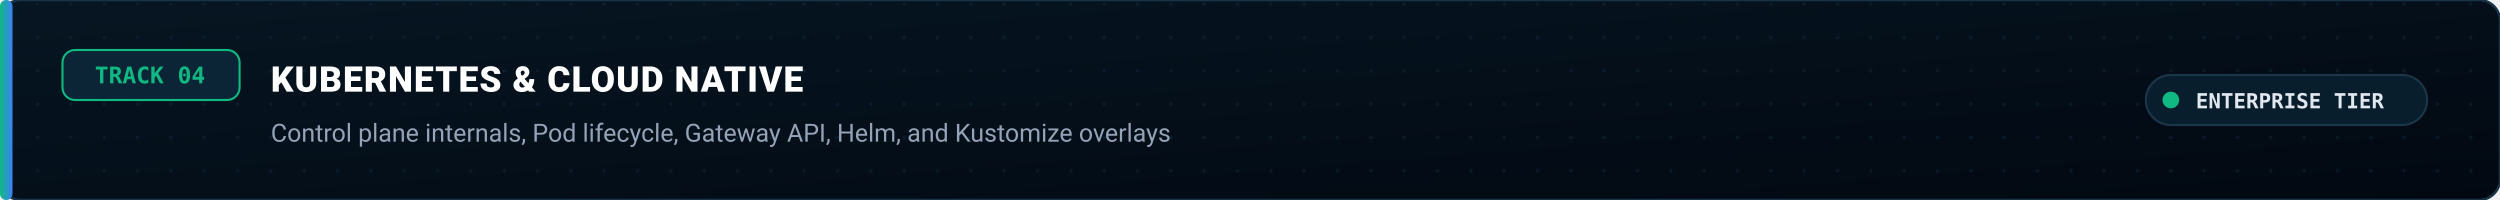
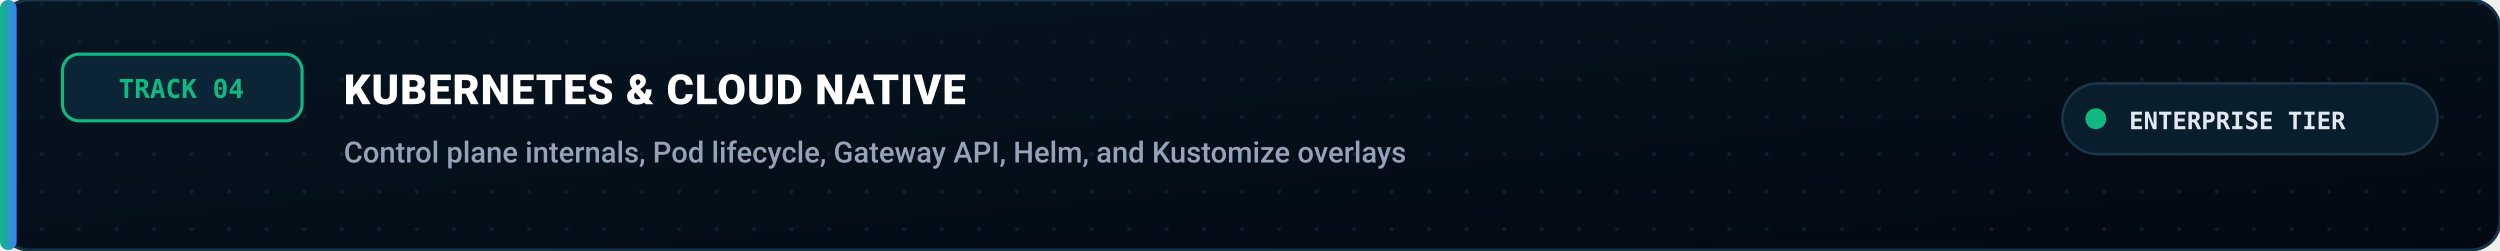
- <svg xmlns="http://www.w3.org/2000/svg" viewBox="0 0 1200 96" width="100%" height="100%">
+ <svg xmlns="http://www.w3.org/2000/svg" viewBox="0 0 1200 120" width="100%" height="100%">
  <defs>
    <linearGradient id="secGrad_04" x1="0%" y1="0%" x2="100%" y2="0%">
      <stop offset="0%" stop-color="#10B981" />
      <stop offset="100%" stop-color="#3B82F6" />
    </linearGradient>
    <linearGradient id="barBg_04" x1="0%" y1="0%" x2="100%" y2="100%">
      <stop offset="0%" stop-color="#061622" />
      <stop offset="100%" stop-color="#020811" />
    </linearGradient>
-     <pattern id="dotGrid_04" width="16" height="16" patternUnits="userSpaceOnUse">
-       <circle cx="2" cy="2" r="0.8" fill="#132a3e" />
+     <pattern id="dotGrid_04" width="18" height="18" patternUnits="userSpaceOnUse">
+       <circle cx="2" cy="2" r="1" fill="#132a3e" />
    </pattern>
  </defs>
  <style>
    .mono { font-family: 'JetBrains Mono', 'Fira Code', monospace; }
    .sans { font-family: -apple-system, BlinkMacSystemFont, 'Segoe UI', Roboto, sans-serif; }
  </style>
-   <rect width="1200" height="96" rx="10" fill="url(#barBg_04)" stroke="#163347" stroke-width="1.2" />
-   <rect width="1200" height="96" fill="url(#dotGrid_04)" opacity="0.5" />
-   <rect x="0" y="0" width="6" height="96" rx="3" fill="url(#secGrad_04)" />
-   <g transform="translate(30, 24)">
-     <rect x="0" y="0" width="85" height="24" rx="6" fill="#0b2436" stroke="#10B981" stroke-width="1" />
-     <text x="42" y="16" fill="#10B981" class="mono" font-size="11" font-weight="700" text-anchor="middle">TRACK 04</text>
+   <rect width="1200" height="120" rx="14" fill="url(#barBg_04)" stroke="#163347" stroke-width="1.5" />
+   <rect width="1200" height="120" fill="url(#dotGrid_04)" opacity="0.6" />
+   <rect x="0" y="0" width="8" height="120" rx="4" fill="url(#secGrad_04)" />
+   <g transform="translate(30, 26)">
+     <rect x="0" y="0" width="115" height="32" rx="8" fill="#0b2436" stroke="#10B981" stroke-width="1.5" />
+     <text x="57" y="21" fill="#10B981" class="mono" font-size="12.5" font-weight="800" text-anchor="middle">TRACK 04</text>
  </g>
-   <g transform="translate(130, 26)">
-     <text x="0" y="18" fill="#FFFFFF" class="sans" font-size="17" font-weight="800" letter-spacing="0.5">KUBERNETES &amp; CLOUD NATIVE</text>
-     <text x="0" y="42" fill="#94A3B8" class="sans" font-size="12">Control plane internals, Pod lifecycle, Gateway API, Helm, and Kustomize overlays</text>
+   <g transform="translate(165, 26)">
+     <text x="0" y="24" fill="#FFFFFF" class="sans" font-size="20" font-weight="900" letter-spacing="0.5">KUBERNETES &amp; CLOUD NATIVE</text>
+     <text x="0" y="52" fill="#94A3B8" class="sans" font-size="14" font-weight="500">Control plane internals, Pod lifecycle, Gateway API, Helm, and Kustomize overlays</text>
  </g>
-   <g transform="translate(1030, 36)">
-     <rect x="0" y="0" width="135" height="24" rx="12" fill="#081e2c" stroke="#1b364b" />
-     <circle cx="12" cy="12" r="4" fill="#10B981" />
-     <text x="24" y="16" fill="#E2E8F0" class="mono" font-size="10" font-weight="600">ENTERPRISE TIER</text>
+   <g transform="translate(990, 40)">
+     <rect x="0" y="0" width="180" height="34" rx="17" fill="#081e2c" stroke="#1b364b" stroke-width="1.2" />
+     <circle cx="16" cy="17" r="5" fill="#10B981" />
+     <text x="32" y="22" fill="#E2E8F0" class="mono" font-size="11.5" font-weight="700">ENTERPRISE TIER</text>
  </g>
</svg>
